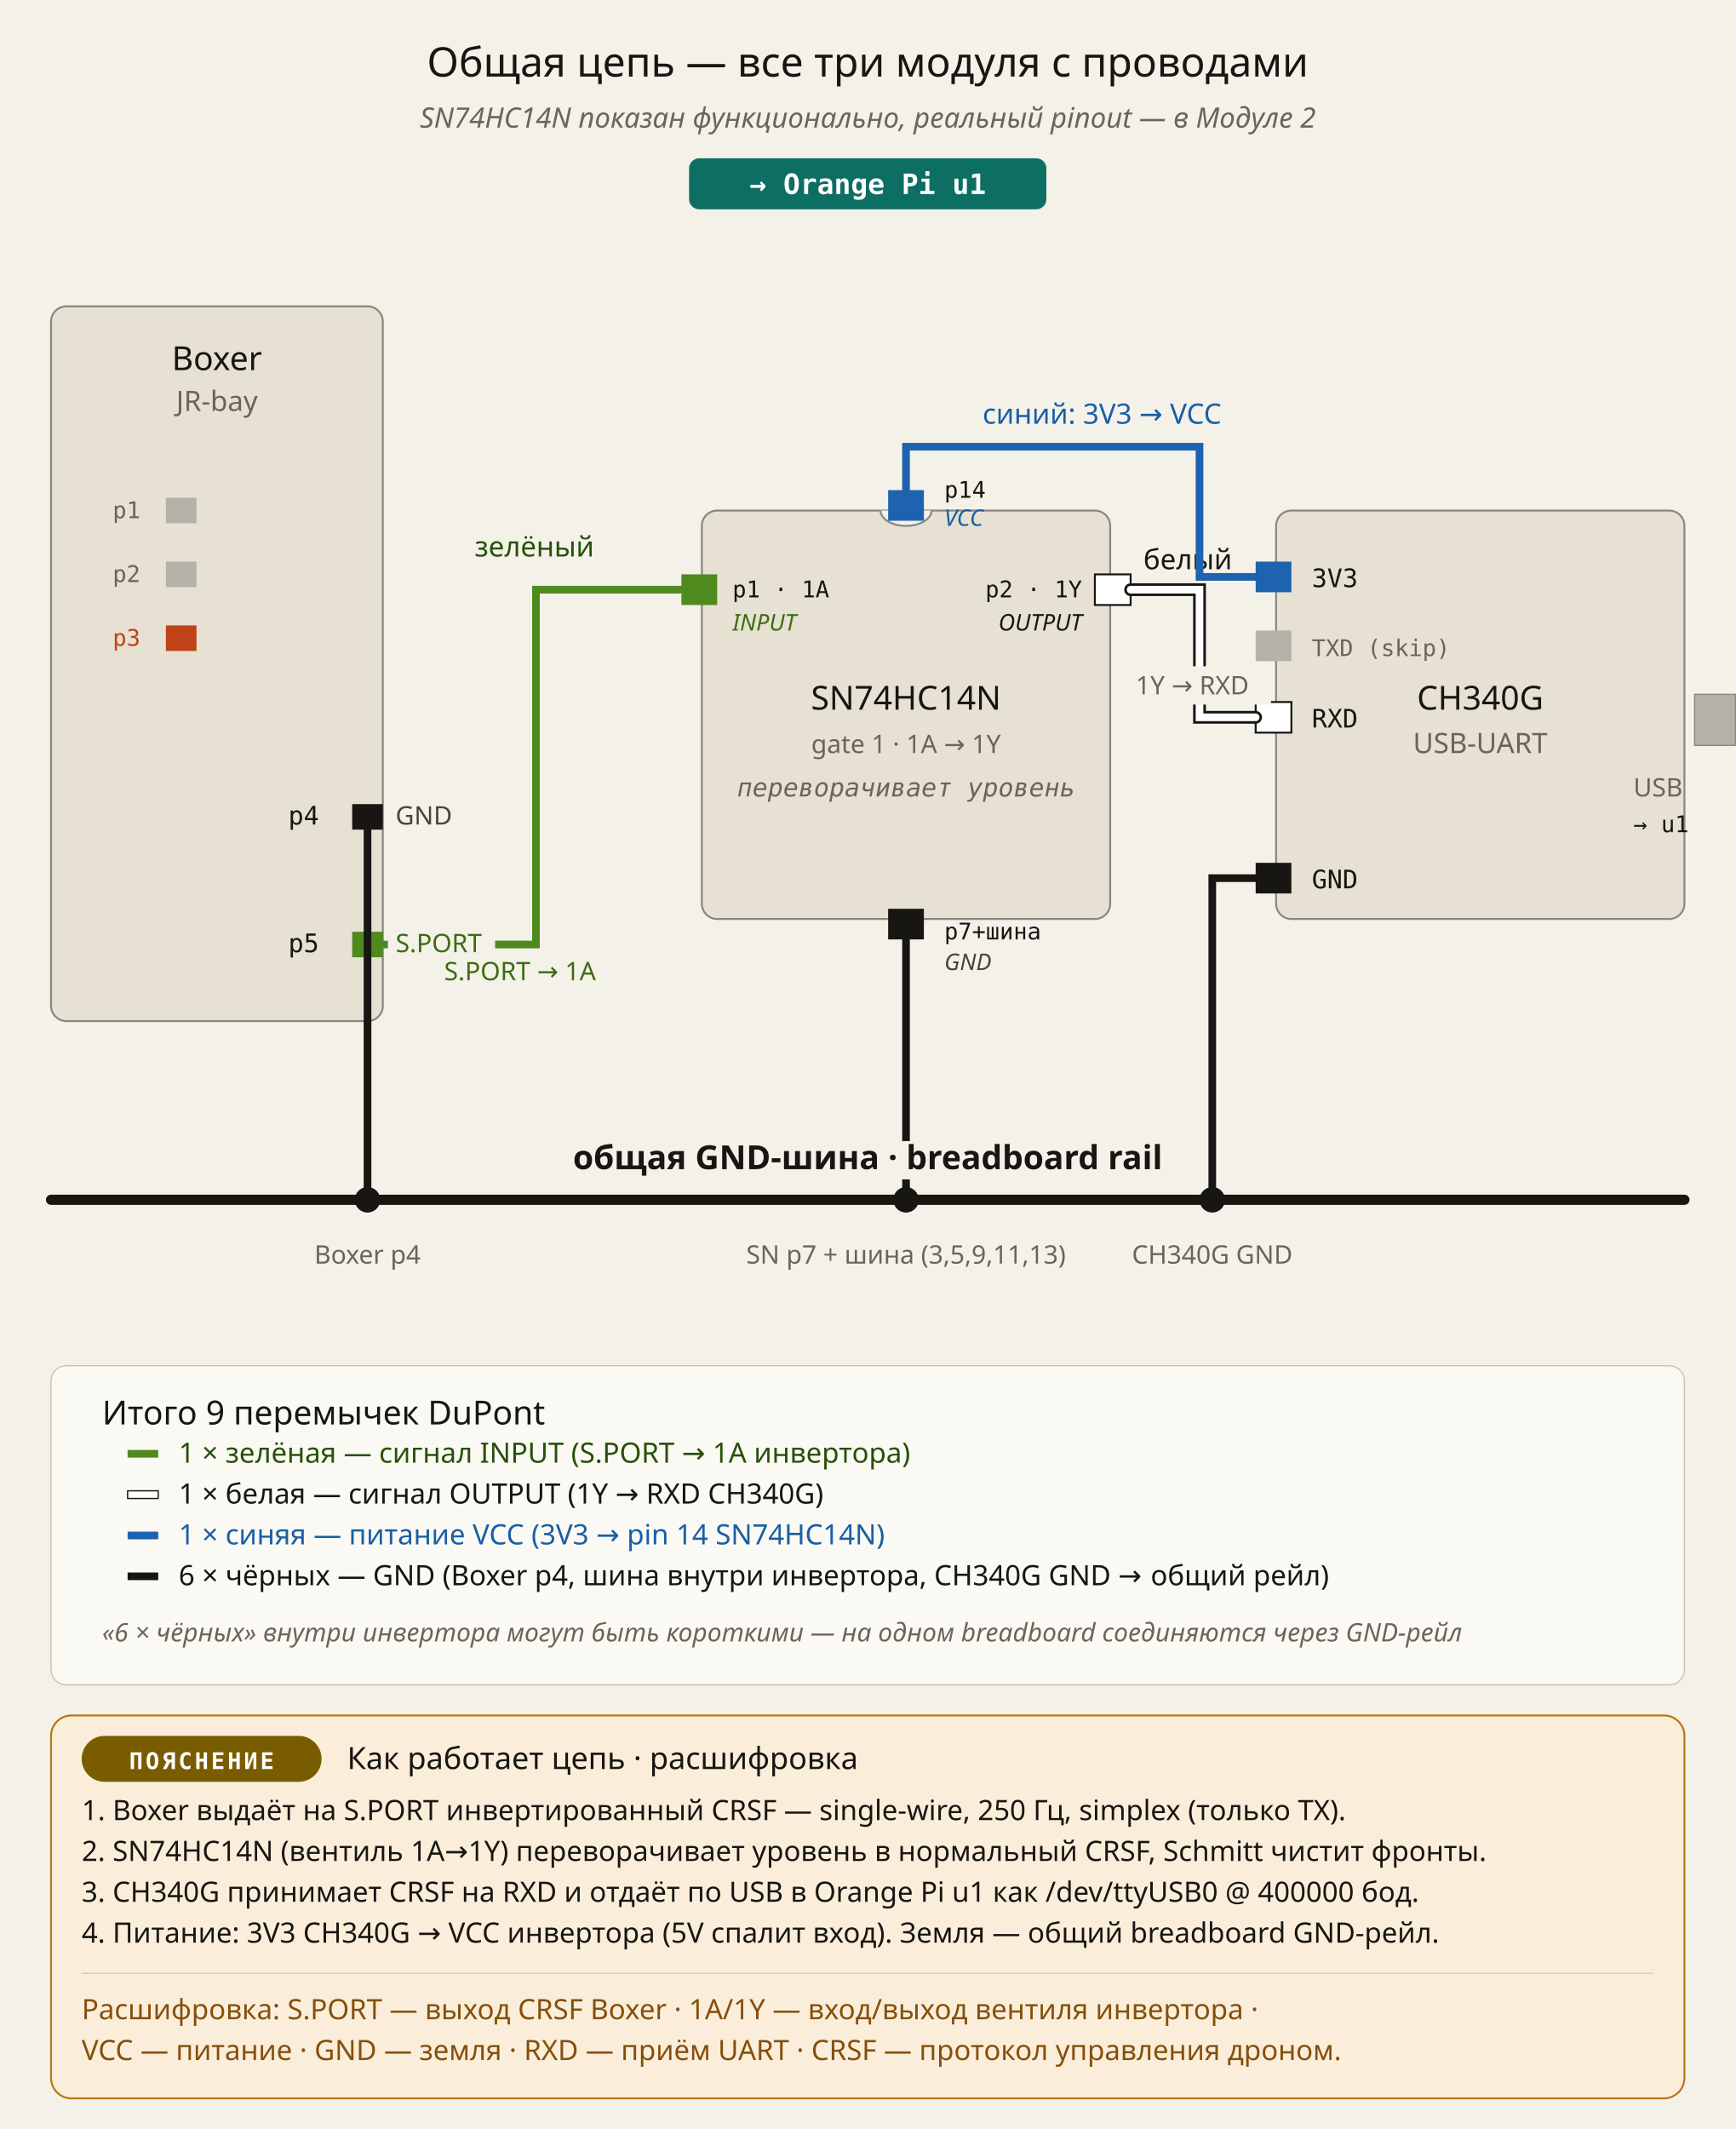
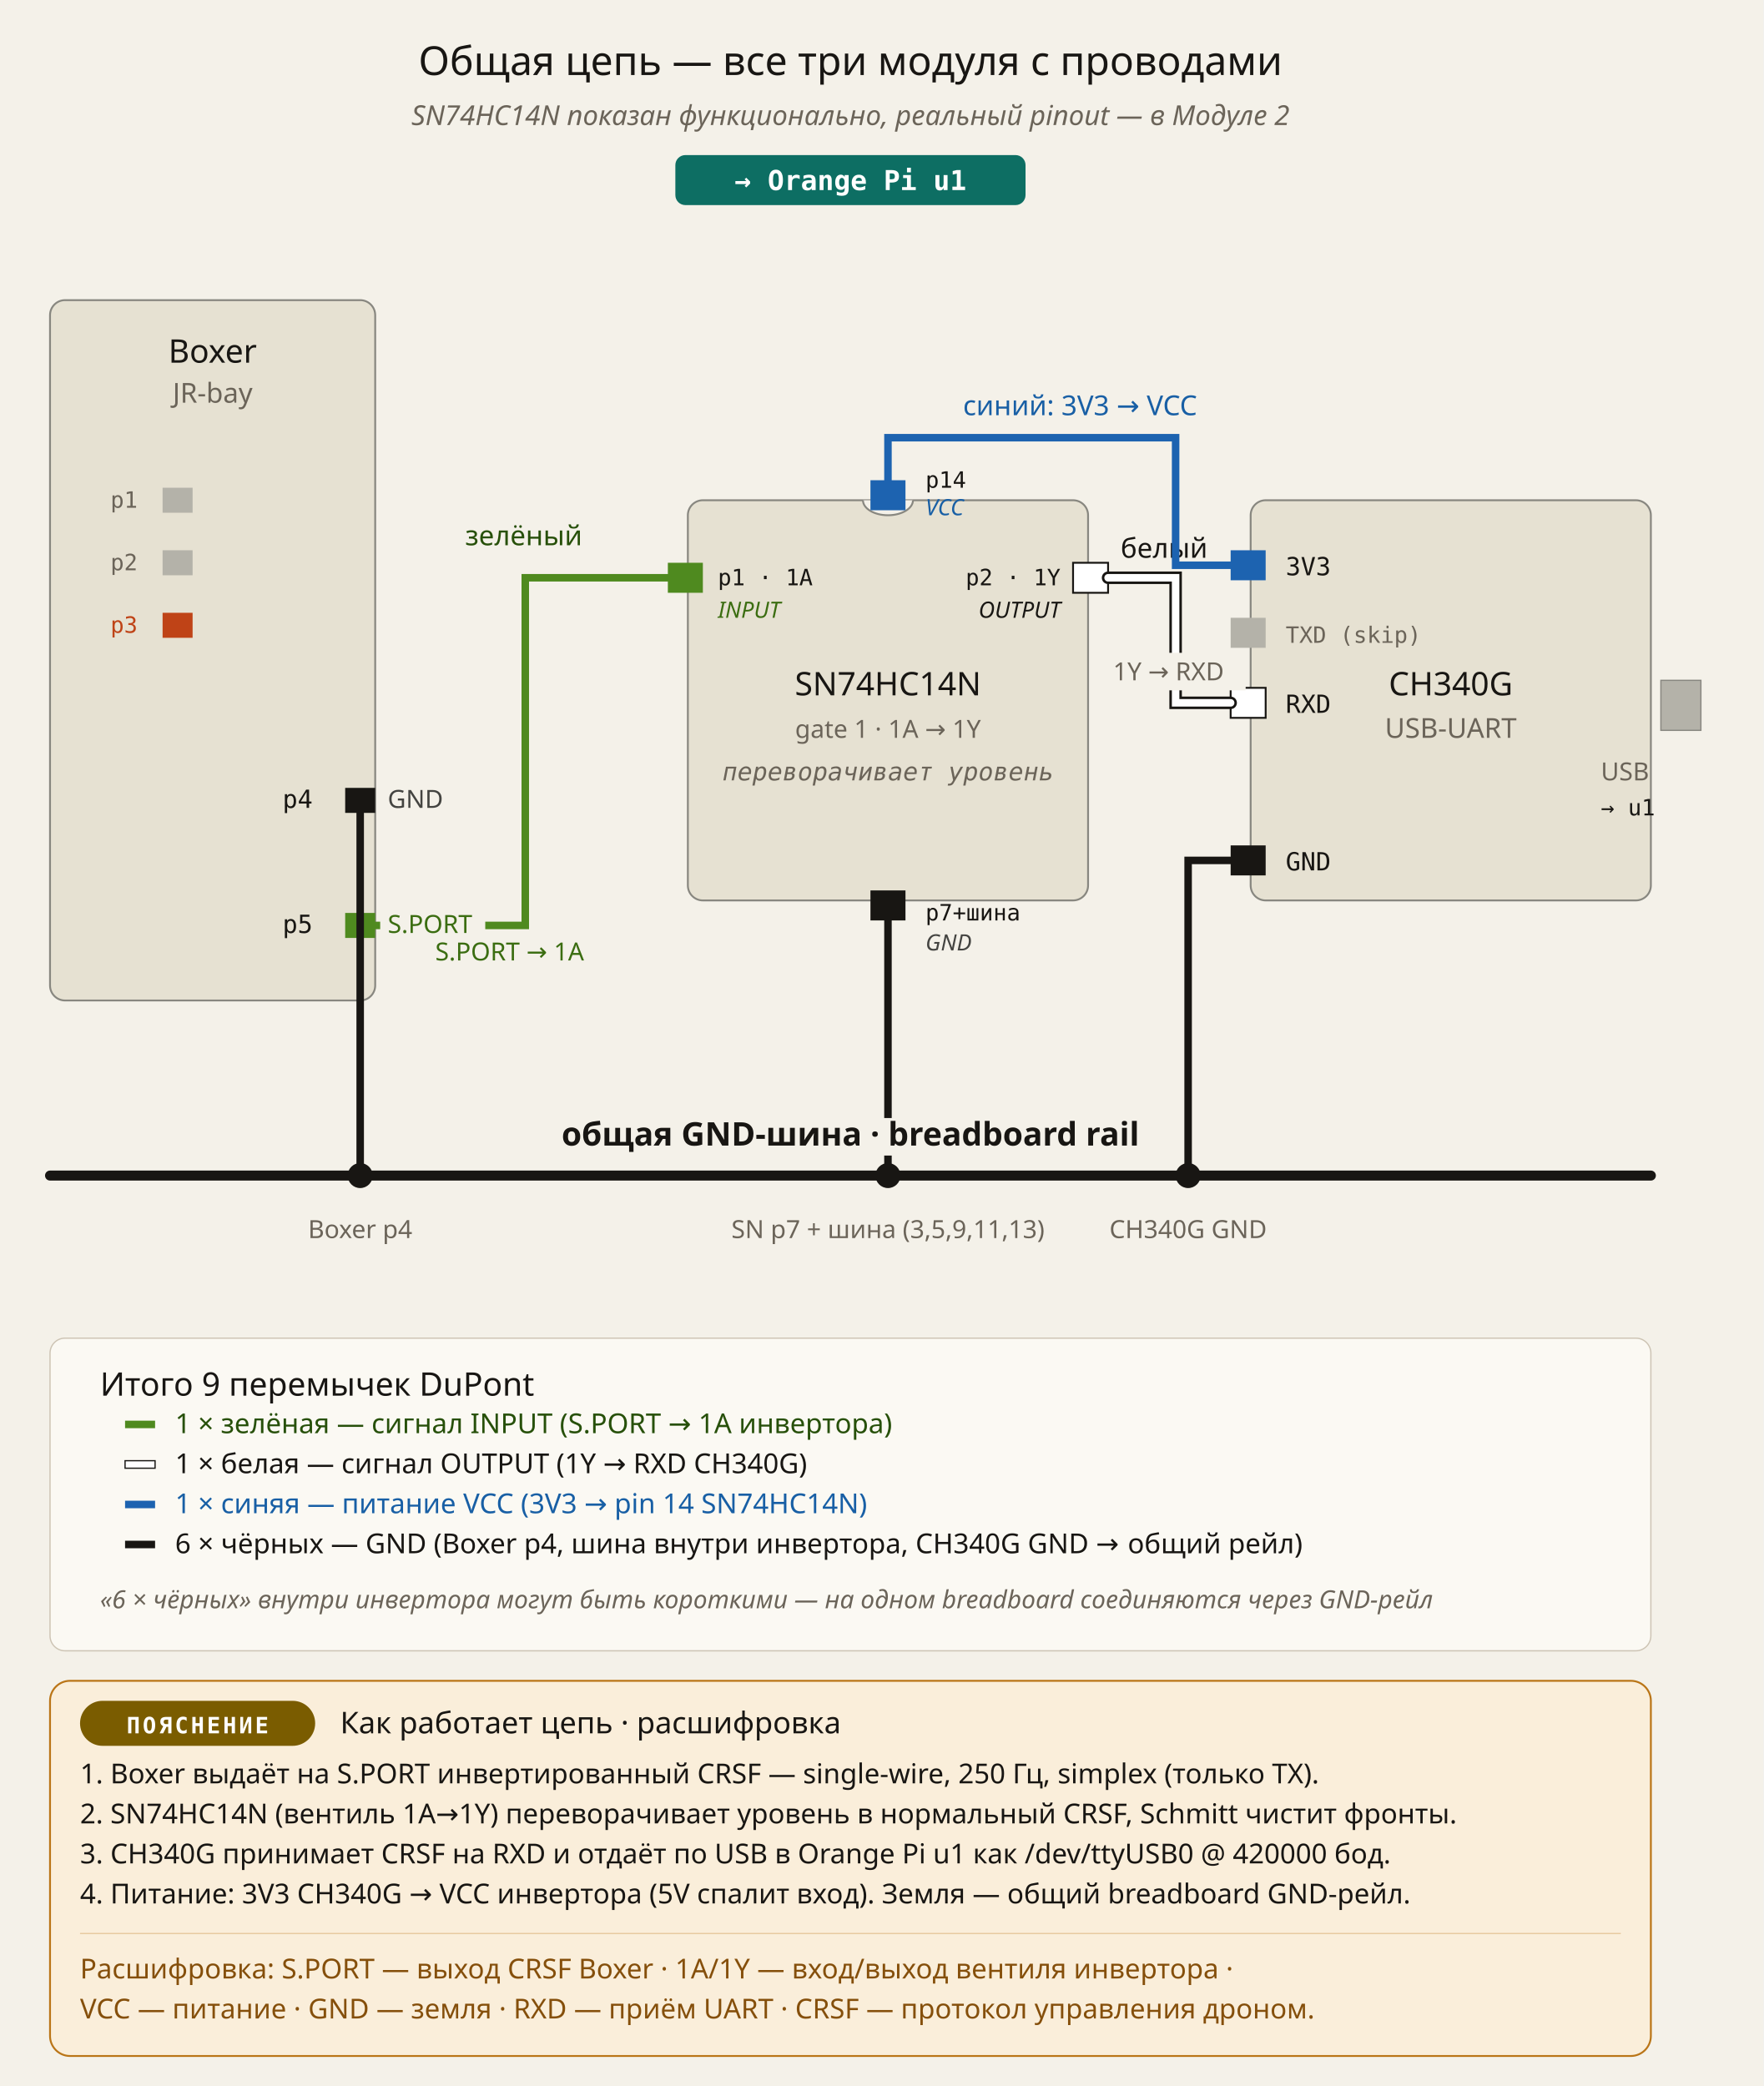
- <svg xmlns="http://www.w3.org/2000/svg" width="100%" viewBox="0 0 680 834">
-   <rect x="0" y="0" width="680" height="834" fill="#f4f1e9" />
+ <svg xmlns="http://www.w3.org/2000/svg" width="100%" viewBox="0 0 705 834">
+   <rect x="0" y="0" width="705" height="834" fill="#f4f1e9" />
  <text x="340" y="30" text-anchor="middle" font-family="Anthropic Sans, sans-serif" font-size="16" font-weight="500" fill="#181613">Общая цепь — все три модуля с проводами</text>
  <text x="340" y="50" text-anchor="middle" font-family="Anthropic Sans, sans-serif" font-size="11" fill="#6b6459" font-style="italic">SN74HC14N показан функционально, реальный pinout — в Модуле 2</text>
  <rect x="270" y="62" width="140" height="20" rx="4" fill="#0d6e63" />
  <text x="340" y="76" text-anchor="middle" font-family="JetBrains Mono, monospace" font-size="11" font-weight="600" fill="#ffffff">→ Orange Pi u1</text>
  <rect x="20" y="120" width="130" height="280" rx="6" fill="#e6e1d2" stroke="#888780" stroke-width="0.75" />
  <text x="85" y="145" text-anchor="middle" font-family="Anthropic Sans, sans-serif" font-size="13" font-weight="500" fill="#181613">Boxer</text>
  <text x="85" y="161" text-anchor="middle" font-family="Anthropic Sans, sans-serif" font-size="11" fill="#6b6459">JR-bay</text>
  <rect x="65" y="195" width="12" height="10" fill="#b4b2a9" />
  <text x="55" y="203" text-anchor="end" font-family="JetBrains Mono, monospace" font-size="9" fill="#6b6459">p1</text>
  <rect x="65" y="220" width="12" height="10" fill="#b4b2a9" />
  <text x="55" y="228" text-anchor="end" font-family="JetBrains Mono, monospace" font-size="9" fill="#6b6459">p2</text>
  <rect x="65" y="245" width="12" height="10" fill="#bf4317" />
  <text x="55" y="253" text-anchor="end" font-family="JetBrains Mono, monospace" font-size="9" fill="#bf4317">p3</text>
  <rect x="138" y="315" width="12" height="10" fill="#181613" />
  <text x="125" y="323" text-anchor="end" font-family="JetBrains Mono, monospace" font-size="10" font-weight="500" fill="#181613">p4</text>
  <text x="155" y="323" font-family="Anthropic Sans, sans-serif" font-size="10" fill="#444441">GND</text>
  <rect x="138" y="365" width="12" height="10" fill="#4f8a1f" />
  <text x="125" y="373" text-anchor="end" font-family="JetBrains Mono, monospace" font-size="10" font-weight="500" fill="#181613">p5</text>
  <text x="155" y="373" font-family="Anthropic Sans, sans-serif" font-size="10" fill="#3B6D11">S.PORT</text>
  <rect x="275" y="200" width="160" height="160" rx="6" fill="#e6e1d2" stroke="#888780" stroke-width="0.75" />
  <path d="M 345 200 A 10 6 0 0 0 365 200" fill="#f4f1e9" stroke="#888780" stroke-width="0.75" />
  <text x="355" y="278" text-anchor="middle" font-family="Anthropic Sans, sans-serif" font-size="13" font-weight="500" fill="#181613">SN74HC14N</text>
  <text x="355" y="295" text-anchor="middle" font-family="Anthropic Sans, sans-serif" font-size="10" fill="#6b6459">gate 1 · 1A → 1Y</text>
  <text x="355" y="312" text-anchor="middle" font-family="JetBrains Mono, monospace" font-size="10" fill="#6b6459" font-style="italic">переворачивает уровень</text>
  <rect x="267" y="225" width="14" height="12" fill="#4f8a1f" />
  <text x="287" y="234" font-family="JetBrains Mono, monospace" font-size="9" font-weight="500" fill="#181613">p1 · 1A</text>
  <text x="287" y="247" font-family="Anthropic Sans, sans-serif" font-size="9" fill="#3B6D11" font-style="italic">INPUT</text>
  <rect x="429" y="225" width="14" height="12" fill="#ffffff" stroke="#181613" stroke-width="0.75" />
  <text x="424" y="234" text-anchor="end" font-family="JetBrains Mono, monospace" font-size="9" font-weight="500" fill="#181613">p2 · 1Y</text>
  <text x="424" y="247" text-anchor="end" font-family="Anthropic Sans, sans-serif" font-size="9" fill="#181613" font-style="italic">OUTPUT</text>
  <rect x="348" y="192" width="14" height="12" fill="#1d63b0" />
  <text x="370" y="195" font-family="JetBrains Mono, monospace" font-size="9" font-weight="500" fill="#181613">p14</text>
  <text x="370" y="206" font-family="Anthropic Sans, sans-serif" font-size="9" fill="#185FA5" font-style="italic">VCC</text>
  <rect x="348" y="356" width="14" height="12" fill="#181613" />
  <text x="370" y="368" font-family="JetBrains Mono, monospace" font-size="9" font-weight="500" fill="#181613">p7+шина</text>
  <text x="370" y="380" font-family="Anthropic Sans, sans-serif" font-size="9" fill="#444441" font-style="italic">GND</text>
  <rect x="500" y="200" width="160" height="160" rx="6" fill="#e6e1d2" stroke="#888780" stroke-width="0.75" />
  <text x="580" y="278" text-anchor="middle" font-family="Anthropic Sans, sans-serif" font-size="13" font-weight="500" fill="#181613">CH340G</text>
  <text x="580" y="295" text-anchor="middle" font-family="Anthropic Sans, sans-serif" font-size="11" fill="#6b6459">USB-UART</text>
  <rect x="492" y="220" width="14" height="12" fill="#1d63b0" />
  <text x="514" y="230" font-family="JetBrains Mono, monospace" font-size="10" font-weight="500" fill="#181613">3V3</text>
  <rect x="492" y="247" width="14" height="12" fill="#b4b2a9" />
  <text x="514" y="257" font-family="JetBrains Mono, monospace" font-size="9" fill="#6b6459">TXD (skip)</text>
  <rect x="492" y="275" width="14" height="12" fill="#ffffff" stroke="#181613" stroke-width="0.75" />
  <text x="514" y="285" font-family="JetBrains Mono, monospace" font-size="10" font-weight="500" fill="#181613">RXD</text>
  <rect x="492" y="338" width="14" height="12" fill="#181613" />
  <text x="514" y="348" font-family="JetBrains Mono, monospace" font-size="10" font-weight="500" fill="#181613">GND</text>
  <rect x="664" y="272" width="16" height="20" fill="#b4b2a9" stroke="#888780" stroke-width="0.5" />
  <text x="640" y="312" font-family="Anthropic Sans, sans-serif" font-size="10" fill="#6b6459">USB</text>
  <text x="640" y="326" font-family="JetBrains Mono, monospace" font-size="9" font-weight="500" fill="#181613">→ u1</text>
  <path d="M150 370 L210 370 L210 231 L267 231" fill="none" stroke="#4f8a1f" stroke-width="3" stroke-linecap="round" />
  <text x="186" y="218" font-family="Anthropic Sans, sans-serif" font-size="11" font-weight="500" fill="#27500A">зелёный</text>
  <text x="174" y="384" font-family="Anthropic Sans, sans-serif" font-size="10" fill="#3B6D11">S.PORT → 1A</text>
  <rect x="152" y="363" width="42" height="13" fill="#f4f1e9" />
  <text x="155" y="373" font-family="Anthropic Sans, sans-serif" font-size="10" fill="#3B6D11">S.PORT</text>
  <path d="M443 231 L470 231 L470 281 L492 281" fill="none" stroke="#181613" stroke-width="5" stroke-linecap="round" />
  <path d="M443 231 L470 231 L470 281 L492 281" fill="none" stroke="#ffffff" stroke-width="3" stroke-linecap="round" />
  <text x="448" y="223" font-family="Anthropic Sans, sans-serif" font-size="11" font-weight="500" fill="#181613">белый</text>
  <rect x="442" y="261" width="56" height="15" fill="#f4f1e9" />
  <text x="445" y="272" font-family="Anthropic Sans, sans-serif" font-size="10" fill="#6b6459">1Y → RXD</text>
  <path d="M492 226 L470 226 L470 175 L355 175 L355 192" fill="none" stroke="#1d63b0" stroke-width="3" stroke-linecap="round" />
  <text x="385" y="166" font-family="Anthropic Sans, sans-serif" font-size="11" font-weight="500" fill="#185FA5">синий: 3V3 → VCC</text>
  <line x1="20" y1="470" x2="660" y2="470" stroke="#181613" stroke-width="4" stroke-linecap="round" />
  <path d="M144 325 L144 470" fill="none" stroke="#181613" stroke-width="3" stroke-linecap="round" />
  <circle cx="144" cy="470" r="5" fill="#181613" />
  <path d="M355 368 L355 470" fill="none" stroke="#181613" stroke-width="3" stroke-linecap="round" />
  <circle cx="355" cy="470" r="5" fill="#181613" />
  <path d="M492 344 L475 344 L475 470" fill="none" stroke="#181613" stroke-width="3" stroke-linecap="round" />
  <circle cx="475" cy="470" r="5" fill="#181613" />
  <rect x="231" y="447" width="218" height="15" fill="#f4f1e9" />
  <text x="340" y="458" text-anchor="middle" font-family="Anthropic Sans, sans-serif" font-size="13" font-weight="600" fill="#181613">общая GND-шина · breadboard rail</text>
  <text x="144" y="495" text-anchor="middle" font-family="Anthropic Sans, sans-serif" font-size="10" fill="#6b6459">Boxer p4</text>
  <text x="355" y="495" text-anchor="middle" font-family="Anthropic Sans, sans-serif" font-size="10" fill="#6b6459">SN p7 + шина (3,5,9,11,13)</text>
  <text x="475" y="495" text-anchor="middle" font-family="Anthropic Sans, sans-serif" font-size="10" fill="#6b6459">CH340G GND</text>
  <rect x="20" y="535" width="640" height="125" rx="6" fill="#fbf9f3" stroke="#cdc4b4" stroke-width="0.5" />
  <text x="40" y="558" font-family="Anthropic Sans, sans-serif" font-size="13" font-weight="500" fill="#181613">Итого 9 перемычек DuPont</text>
  <rect x="50" y="568" width="12" height="3" fill="#4f8a1f" />
  <text x="70" y="573" font-family="Anthropic Sans, sans-serif" font-size="11" fill="#27500A">1 × зелёная — сигнал INPUT (S.PORT → 1A инвертора)</text>
  <rect x="50" y="584" width="12" height="3" fill="#ffffff" stroke="#181613" stroke-width="0.5" />
  <text x="70" y="589" font-family="Anthropic Sans, sans-serif" font-size="11" fill="#181613">1 × белая — сигнал OUTPUT (1Y → RXD CH340G)</text>
  <rect x="50" y="600" width="12" height="3" fill="#1d63b0" />
  <text x="70" y="605" font-family="Anthropic Sans, sans-serif" font-size="11" fill="#185FA5">1 × синяя — питание VCC (3V3 → pin 14 SN74HC14N)</text>
  <rect x="50" y="616" width="12" height="3" fill="#181613" />
  <text x="70" y="621" font-family="Anthropic Sans, sans-serif" font-size="11" fill="#181613">6 × чёрных — GND (Boxer p4, шина внутри инвертора, CH340G GND → общий рейл)</text>
  <text x="40" y="643" font-family="Anthropic Sans, sans-serif" font-size="10" fill="#6b6459" font-style="italic">«6 × чёрных» внутри инвертора могут быть короткими — на одном breadboard соединяются через GND-рейл</text>
  <rect x="20" y="672" width="640" height="150" rx="8" fill="#FAEEDA" stroke="#BA7517" stroke-width="0.75" />
  <rect x="32" y="680" width="94" height="18" rx="9" fill="#7a5c00" />
  <text x="79" y="693" text-anchor="middle" font-family="JetBrains Mono, monospace" font-size="9" font-weight="600" letter-spacing="1" fill="#ffffff">ПОЯСНЕНИЕ</text>
  <text x="136" y="693" font-family="Anthropic Sans, sans-serif" font-size="12" font-weight="500" fill="#181613">Как работает цепь · расшифровка</text>
  <text x="32" y="713" font-family="Anthropic Sans, sans-serif" font-size="11" fill="#181613">1. Boxer выдаёт на S.PORT инвертированный CRSF — single-wire, 250 Гц, simplex (только TX).</text>
  <text x="32" y="729" font-family="Anthropic Sans, sans-serif" font-size="11" fill="#181613">2. SN74HC14N (вентиль 1A→1Y) переворачивает уровень в нормальный CRSF, Schmitt чистит фронты.</text>
-   <text x="32" y="745" font-family="Anthropic Sans, sans-serif" font-size="11" fill="#181613">3. CH340G принимает CRSF на RXD и отдаёт по USB в Orange Pi u1 как /dev/ttyUSB0 @ 400000 бод.</text>
+   <text x="32" y="745" font-family="Anthropic Sans, sans-serif" font-size="11" fill="#181613">3. CH340G принимает CRSF на RXD и отдаёт по USB в Orange Pi u1 как /dev/ttyUSB0 @ 420000 бод.</text>
  <text x="32" y="761" font-family="Anthropic Sans, sans-serif" font-size="11" fill="#181613">4. Питание: 3V3 CH340G → VCC инвертора (5V спалит вход). Земля — общий breadboard GND-рейл.</text>
  <line x1="32" y1="773" x2="648" y2="773" stroke="#BA7517" stroke-width="0.3" opacity="0.5" />
  <text x="32" y="791" font-family="Anthropic Sans, sans-serif" font-size="11" fill="#854F0B">
    <tspan font-weight="500">Расшифровка:</tspan> S.PORT — выход CRSF Boxer · 1A/1Y — вход/выход вентиля инвертора ·</text>
  <text x="32" y="807" font-family="Anthropic Sans, sans-serif" font-size="11" fill="#854F0B">VCC — питание · GND — земля · RXD — приём UART · CRSF — протокол управления дроном.</text>
</svg>
